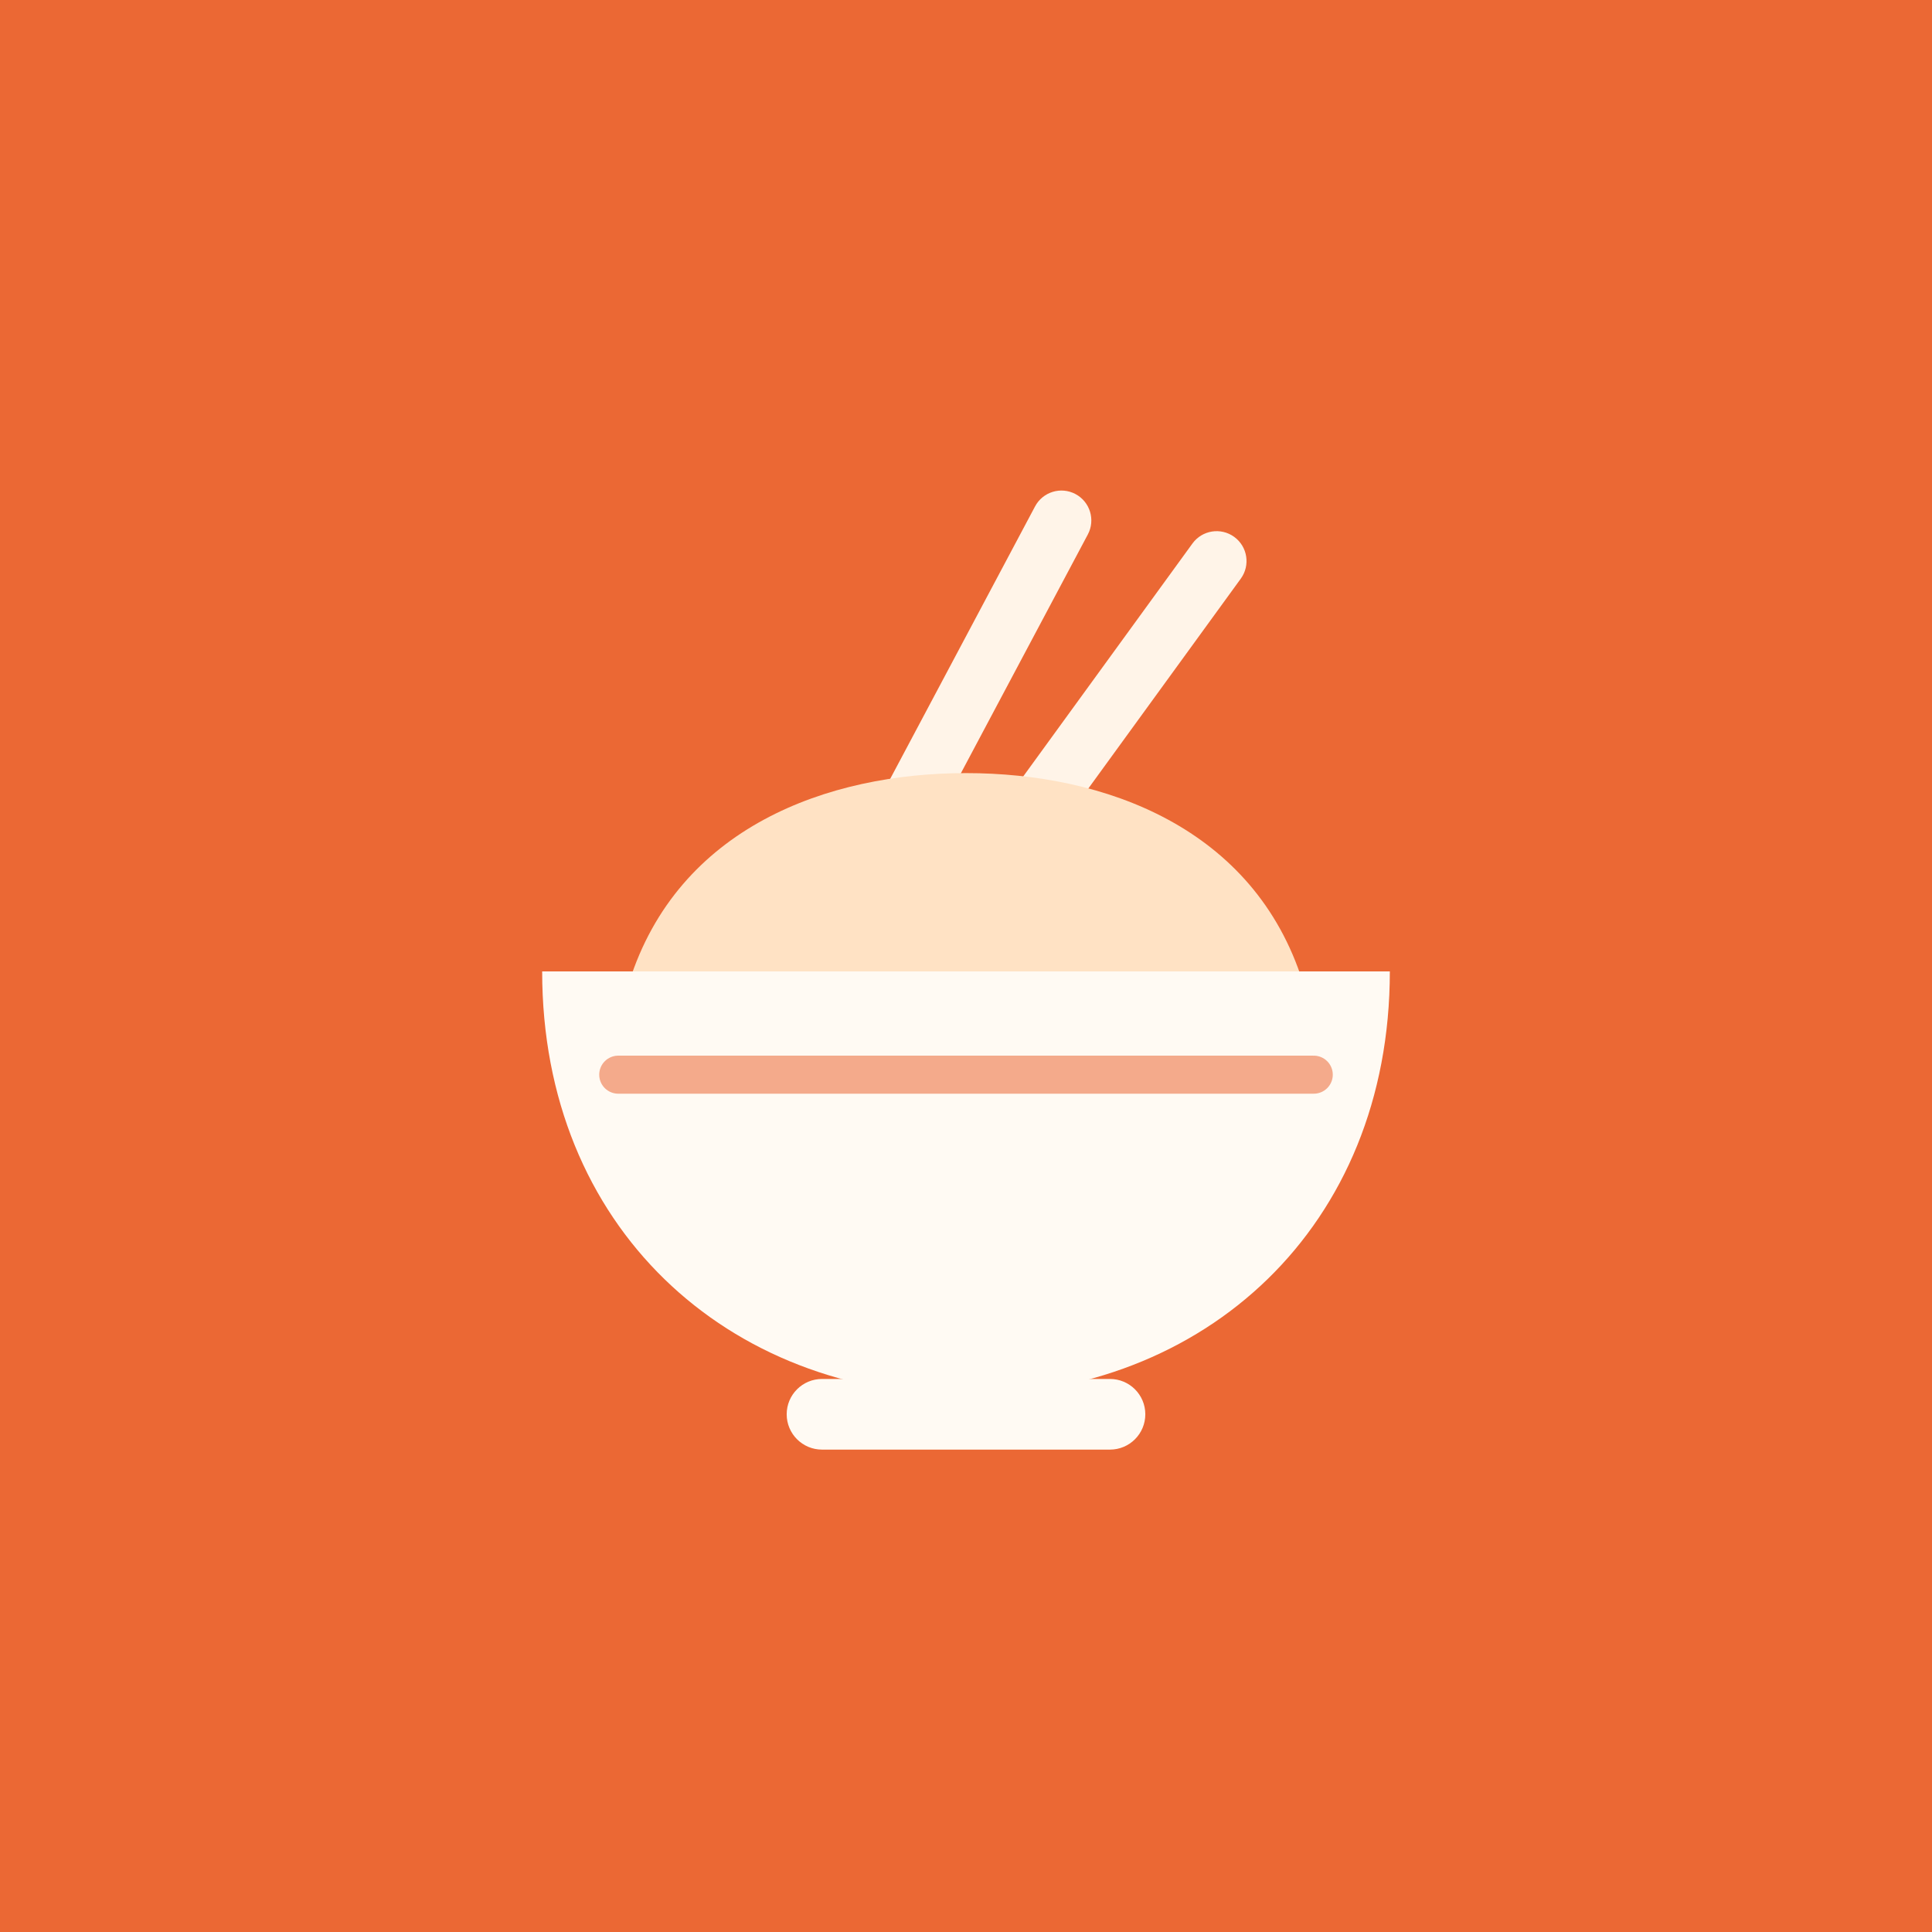
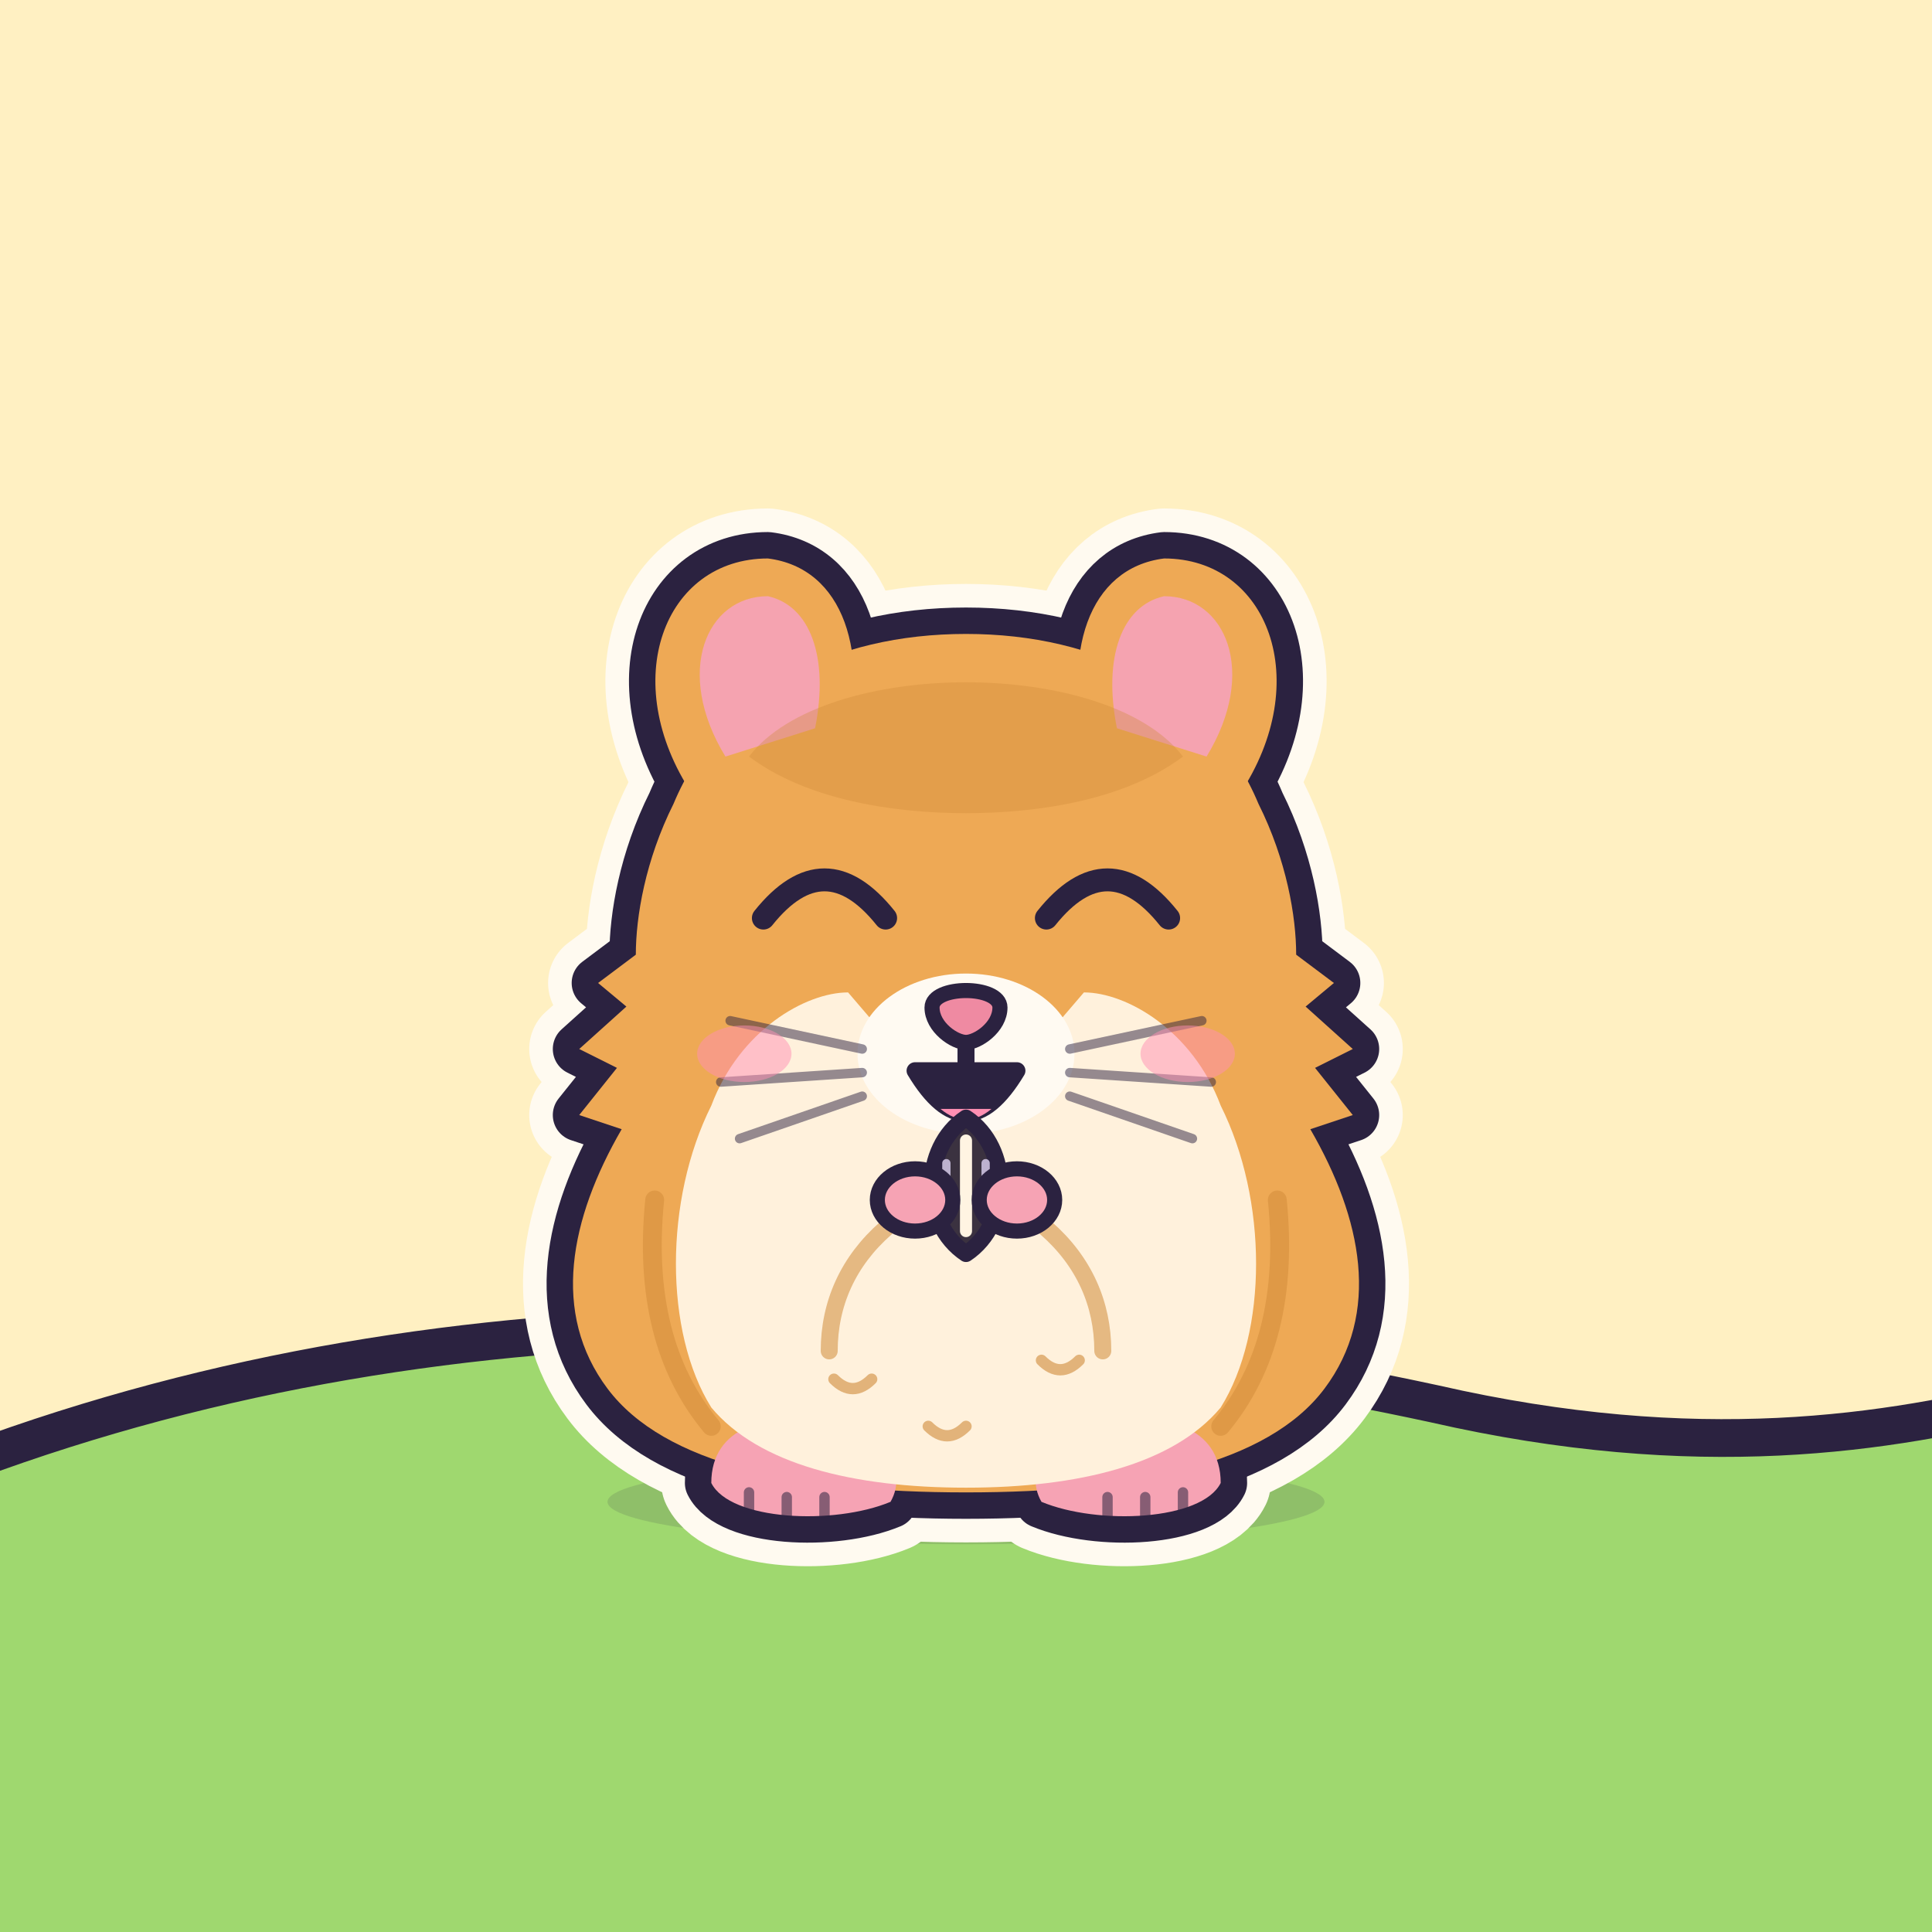
<svg xmlns="http://www.w3.org/2000/svg" viewBox="0 0 512 512">
-   <rect width="512" height="512" fill="#eb6834" />
-   <g transform="translate(256 256) scale(0.72) translate(-256 -256)">
-     <rect x="236" y="70" width="22" height="210" rx="11" transform="rotate(28 247 175)" fill="#fff4e8" />
-     <rect x="282" y="78" width="22" height="210" rx="11" transform="rotate(36 293 183)" fill="#fff4e8" />
-     <path d="M132 262 C 150 205, 205 185, 256 185 C 307 185, 362 205, 380 262 Z" fill="#ffe2c4" />
-     <path d="M100 258 H412 C 412 352, 344 414, 256 414 C 168 414, 100 352, 100 258 Z" fill="#fffaf3" />
-     <rect x="190" y="408" width="132" height="26" rx="13" fill="#fffaf3" />
-     <path d="M128 296 H384" stroke="#eb6834" stroke-width="14" stroke-linecap="round" opacity="0.55" />
+   <defs />
+   <rect width="512" height="512" fill="#fff0c2" />
+   <g>
+     <path d="M-20 392 C110 340 250 344 380 372 C450 388 500 380 540 370 V540 H-20 Z" fill="#9fd86f" stroke="#2b2240" stroke-width="10" />
+     <svg x="106.0" y="118" width="300" height="300" viewBox="0 0 120 120">
+       <ellipse cx="60" cy="112" rx="38" ry="4.5" fill="#2b2240" opacity=".14" />
+       <g fill="#fffaf0" stroke="#fffaf0" stroke-width="10.6" stroke-linejoin="round">
+         <path d="M31 37 C23 25 28 12 39 12 C47 13 50 22 47 33 Z" />
+         <path d="M89 37 C97 25 92 12 81 12 C73 13 70 22 73 33 Z" />
+         <path d="M60 20 C74 20 86 26 91 38 C94 44 95 50 95 54 L99 57 L96 59.5 L101 64 L97 66 L101 71 L96.5 72.5 C102 82 104 92 98 100 C92 108 78 111 60 111 C42 111 28 108 22 100 C16 92 18 82 23.5 72.5 L19 71 L23 66 L19 64 L24 59.5 L21 57 L25 54 C25 50 26 44 29 38 C34 26 46 20 60 20 Z" />
+         <path d="M33 110 C33 104 39 102.5 45 103.5 C51 104.5 54 108.5 52 112 C46 114.5 35 114 33 110 Z" />
+         <path d="M87 110 C87 104 81 102.5 75 103.5 C69 104.5 66 108.5 68 112 C74 114.5 85 114 87 110 Z" />
+       </g>
+       <g fill="#2b2240" stroke="#2b2240" stroke-width="5.6" stroke-linejoin="round">
+         <path d="M31 37 C23 25 28 12 39 12 C47 13 50 22 47 33 Z" />
+         <path d="M89 37 C97 25 92 12 81 12 C73 13 70 22 73 33 Z" />
+         <path d="M60 20 C74 20 86 26 91 38 C94 44 95 50 95 54 L99 57 L96 59.5 L101 64 L97 66 L101 71 L96.5 72.5 C102 82 104 92 98 100 C92 108 78 111 60 111 C42 111 28 108 22 100 C16 92 18 82 23.5 72.5 L19 71 L23 66 L19 64 L24 59.5 L21 57 L25 54 C25 50 26 44 29 38 C34 26 46 20 60 20 Z" />
+         <path d="M33 110 C33 104 39 102.5 45 103.5 C51 104.5 54 108.5 52 112 C46 114.5 35 114 33 110 Z" />
+         <path d="M87 110 C87 104 81 102.5 75 103.5 C69 104.5 66 108.5 68 112 C74 114.5 85 114 87 110 Z" />
+       </g>
+       <path d="M31 37 C23 25 28 12 39 12 C47 13 50 22 47 33 Z" fill="#eea955" />
+       <path d="M89 37 C97 25 92 12 81 12 C73 13 70 22 73 33 Z" fill="#eea955" />
+       <path d="M60 20 C74 20 86 26 91 38 C94 44 95 50 95 54 L99 57 L96 59.5 L101 64 L97 66 L101 71 L96.5 72.5 C102 82 104 92 98 100 C92 108 78 111 60 111 C42 111 28 108 22 100 C16 92 18 82 23.5 72.5 L19 71 L23 66 L19 64 L24 59.5 L21 57 L25 54 C25 50 26 44 29 38 C34 26 46 20 60 20 Z" fill="#eea955" />
+       <path d="M33 110 C33 104 39 102.5 45 103.5 C51 104.5 54 108.5 52 112 C46 114.5 35 114 33 110 Z" fill="#f6a3b4" />
+       <path d="M87 110 C87 104 81 102.5 75 103.5 C69 104.5 66 108.5 68 112 C74 114.5 85 114 87 110 Z" fill="#f6a3b4" />
+       <path d="M34.5 33 C29 24 32.5 16 39 16 C43.5 17 45.5 22.5 44 30 Z" fill="#f6a3b4" opacity=".95" />
+       <path d="M85.5 33 C91 24 87.5 16 81 16 C76.5 17 74.5 22.5 76 30 Z" fill="#f6a3b4" opacity=".95" />
+       <path d="M37 33 C45 22.5 75 22.5 83 33 C77 37.5 68 39 60 39 C52 39 43 37.5 37 33 Z" fill="#cf8a38" opacity=".35" />
+       <path d="M33 70 C36 62 43 58 47.5 58 L50.5 61.5 L53.5 57.5 L57 60.5 L60 56.5 L63 60.5 L66.5 57.5 L69.5 61.5 L72.5 58 C77 58 84 62 87 70 C92 80 92 94 87 102 C82 108 72 110.5 60 110.5 C48 110.5 38 108 33 102 C28 94 28 80 33 70 Z" fill="#fff1dc" />
+       <path d="M27 80 C26 90 28 98 33 104 M93 80 C94 90 92 98 87 104" fill="none" stroke="#cf8a38" stroke-width="2" stroke-linecap="round" stroke-linejoin="round" opacity=".5" />
+       <ellipse cx="60" cy="64.5" rx="11.5" ry="8.5" fill="#fffaf2" />
+       <path d="M49 64 L35 61 M49 66.5 L34 67.5 M49 69 L36 73.5 M71 64 L85 61 M71 66.5 L86 67.5 M71 69 L84 73.5" fill="none" stroke="#2b2240" stroke-width="1" stroke-linecap="round" stroke-linejoin="round" opacity=".5" />
+       <ellipse cx="36.5" cy="64.5" rx="5" ry="3" fill="#ff8fb3" opacity=".5" />
+       <ellipse cx="83.5" cy="64.5" rx="5" ry="3" fill="#ff8fb3" opacity=".5" />
+       <path d="M56.4 59.6 C56.4 57.2 63.6 57.2 63.6 59.6 C63.6 61.7 61.2 63.3 60 63.3 C58.8 63.3 56.4 61.7 56.4 59.6 Z" fill="#ef8aa2" stroke="#2b2240" stroke-width="1.6" stroke-linecap="round" stroke-linejoin="round" />
+       <path d="M38.52 50.12 Q45 42.02 51.48 50.12 M68.52 50.12 Q75 42.02 81.48 50.12" fill="none" stroke="#2b2240" stroke-width="2.43" stroke-linecap="round" stroke-linejoin="round" />
+       <path d="M60 63.6 V66.3" fill="none" stroke="#2b2240" stroke-width="1.8" stroke-linecap="round" stroke-linejoin="round" />
+       <path d="M54.6 66.3 Q60 75.3 65.4 66.3 Z" fill="#2b2240" stroke="#2b2240" stroke-width="1.8" stroke-linecap="round" stroke-linejoin="round" />
+       <path d="M57.3 70.35 Q60 72.6 62.7 70.35 Z" fill="#ff8fb3" />
+       <path d="M51.5 83 C47.5 86.5 45.5 91 45.5 96 M68.5 83 C72.5 86.5 74.5 91 74.5 96" fill="none" stroke="#cf8a38" stroke-width="1.8" stroke-linecap="round" stroke-linejoin="round" opacity=".55" />
+       <g transform="translate(60 78.5) rotate(0) scale(0.8)">
+         <path d="M0 -9 C6 -5 6 5 0 9 C-6 5 -6 -5 0 -9 Z" fill="#3b3240" stroke="#2b2240" stroke-width="2.2" stroke-linecap="round" stroke-linejoin="round" />
+         <path d="M0 -6 V6" fill="none" stroke="#fff4e2" stroke-width="1.6" stroke-linecap="round" stroke-linejoin="round" />
+         <path d="M-2.6 -3 V3 M2.6 -3 V3" fill="none" stroke="#bdb2cf" stroke-width="1.1" stroke-linecap="round" stroke-linejoin="round" />
+       </g>
+       <ellipse cx="54.6" cy="80" rx="4" ry="3.3" fill="#f6a3b4" stroke="#2b2240" stroke-width="1.6" stroke-linecap="round" stroke-linejoin="round" />
+       <ellipse cx="65.4" cy="80" rx="4" ry="3.3" fill="#f6a3b4" stroke="#2b2240" stroke-width="1.6" stroke-linecap="round" stroke-linejoin="round" />
+       <path d="M37 111 v2 M41 111.5 v2 M45 111.5 v2 M83 111 v2 M79 111.5 v2 M75 111.5 v2" fill="none" stroke="#2b2240" stroke-width="1.1" stroke-linecap="round" stroke-linejoin="round" opacity=".55" />
+       <path d="M46 99 q2 2 4 0 M68 97 q2 2 4 0 M56 104 q2 2 4 0" fill="none" stroke="#cf8a38" stroke-width="1.2" stroke-linecap="round" stroke-linejoin="round" opacity=".6" />
+     </svg>
  </g>
</svg>
